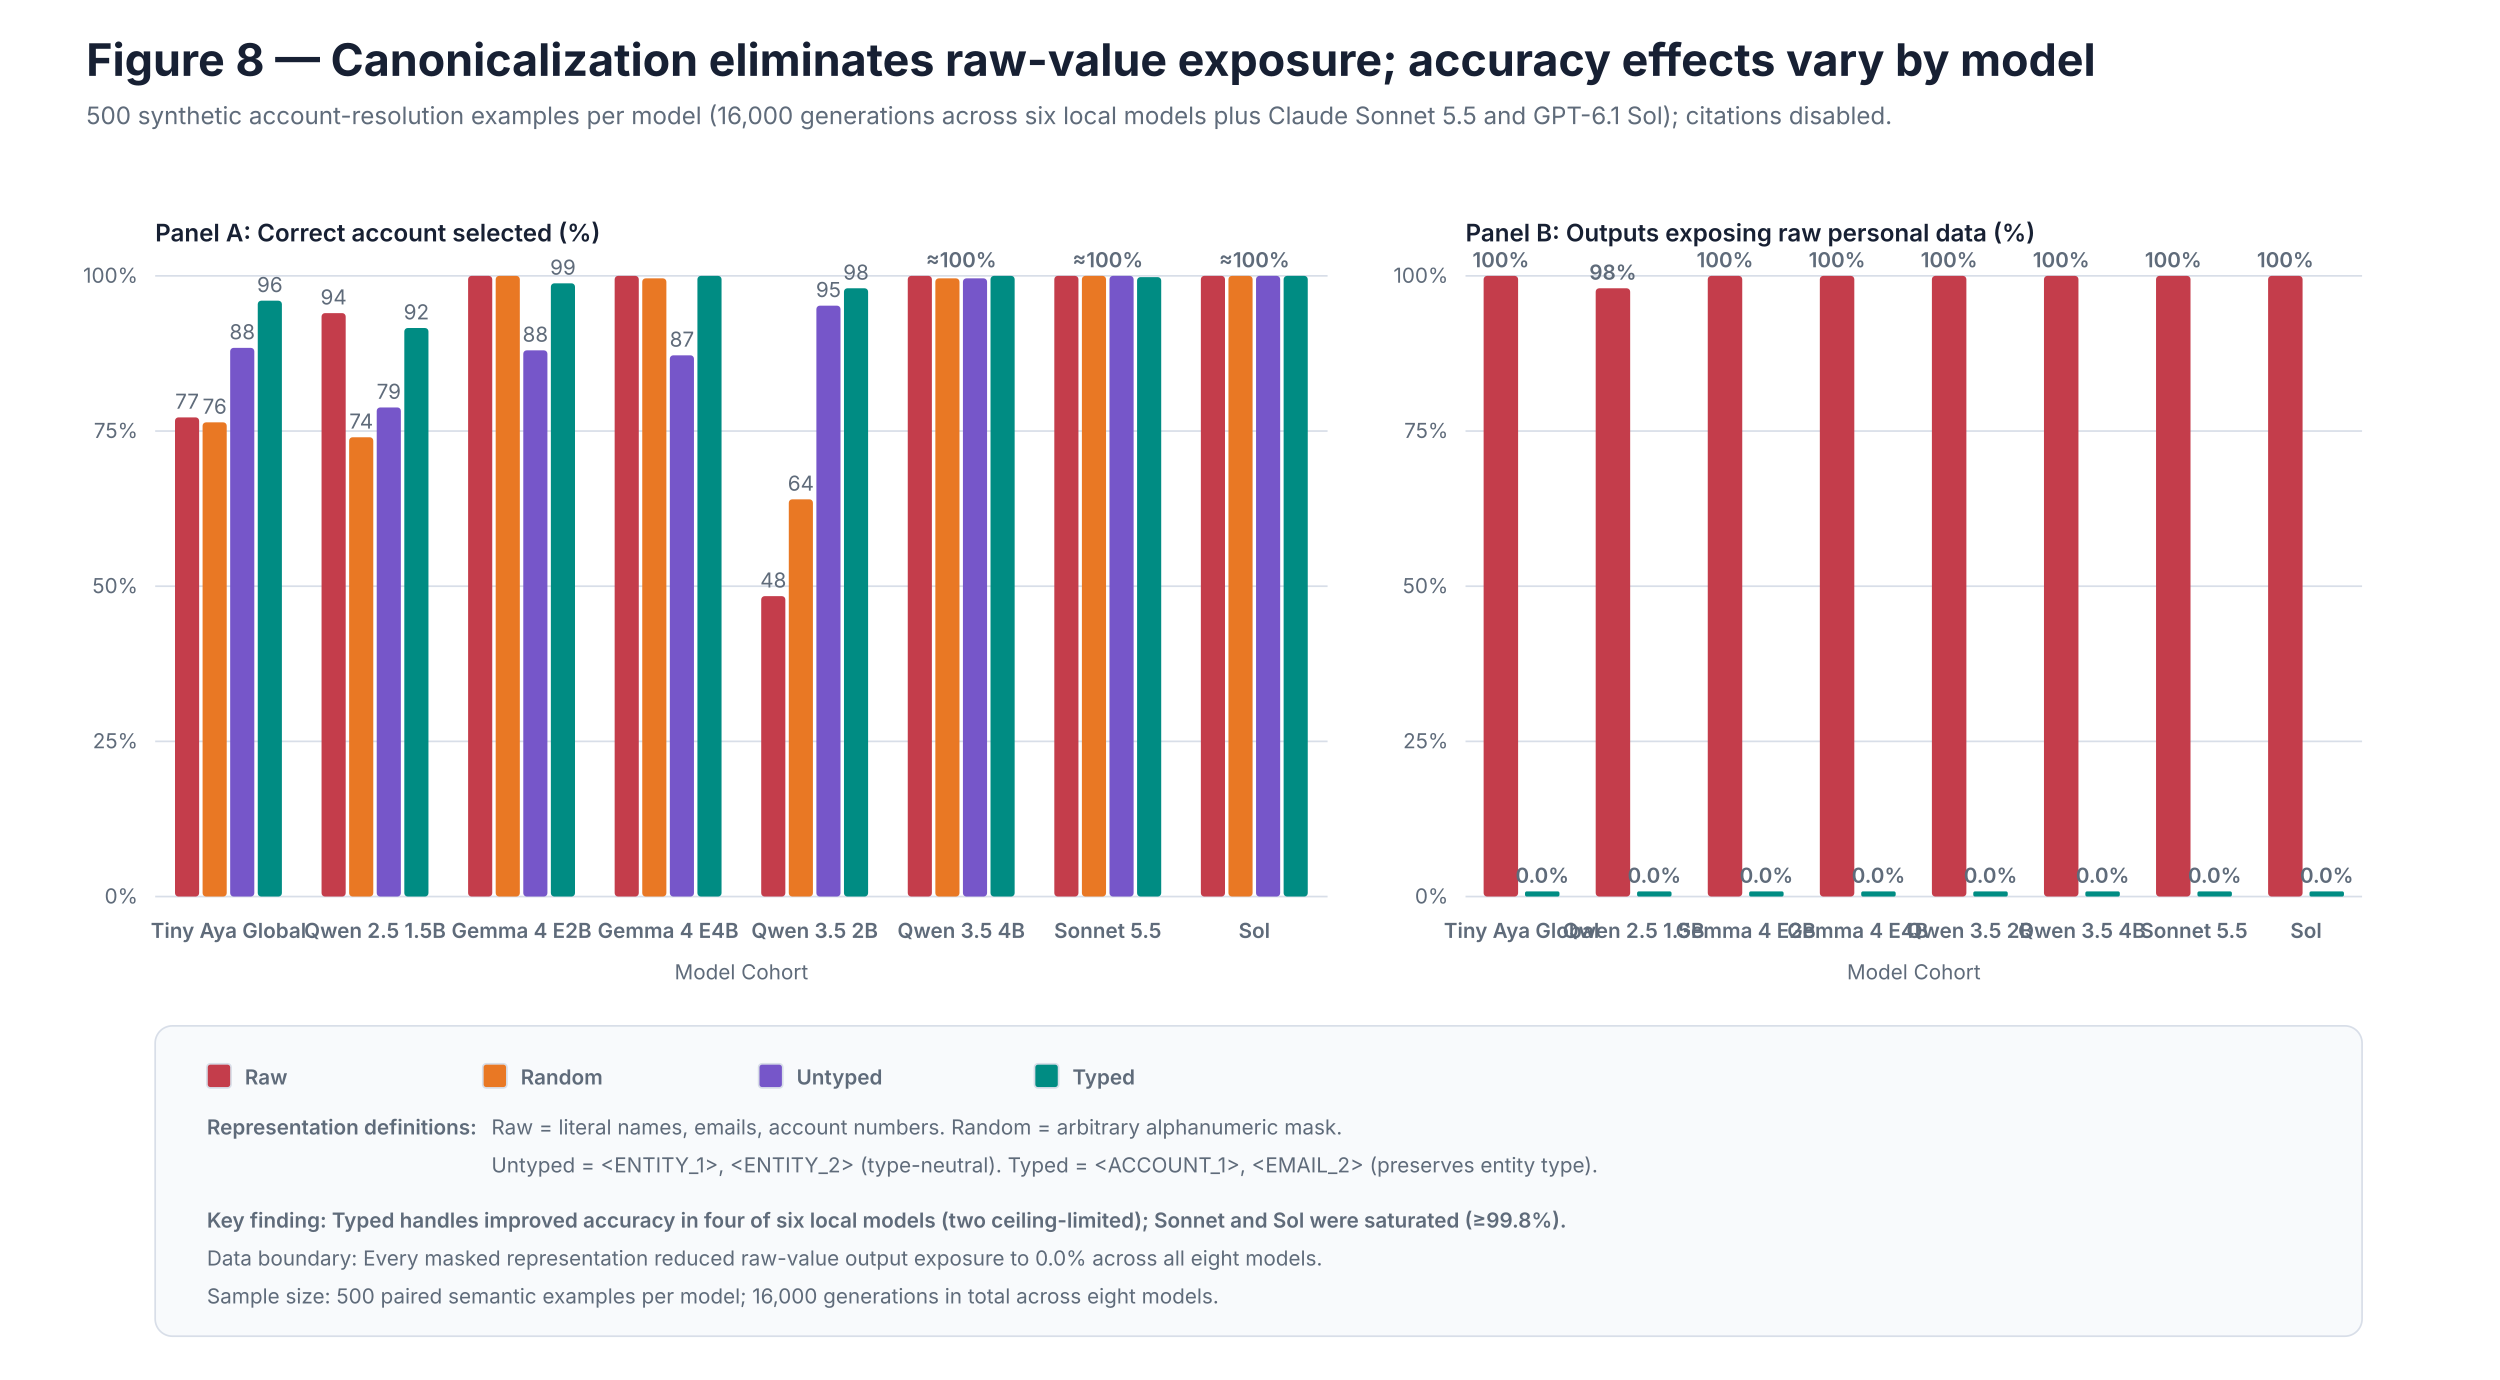
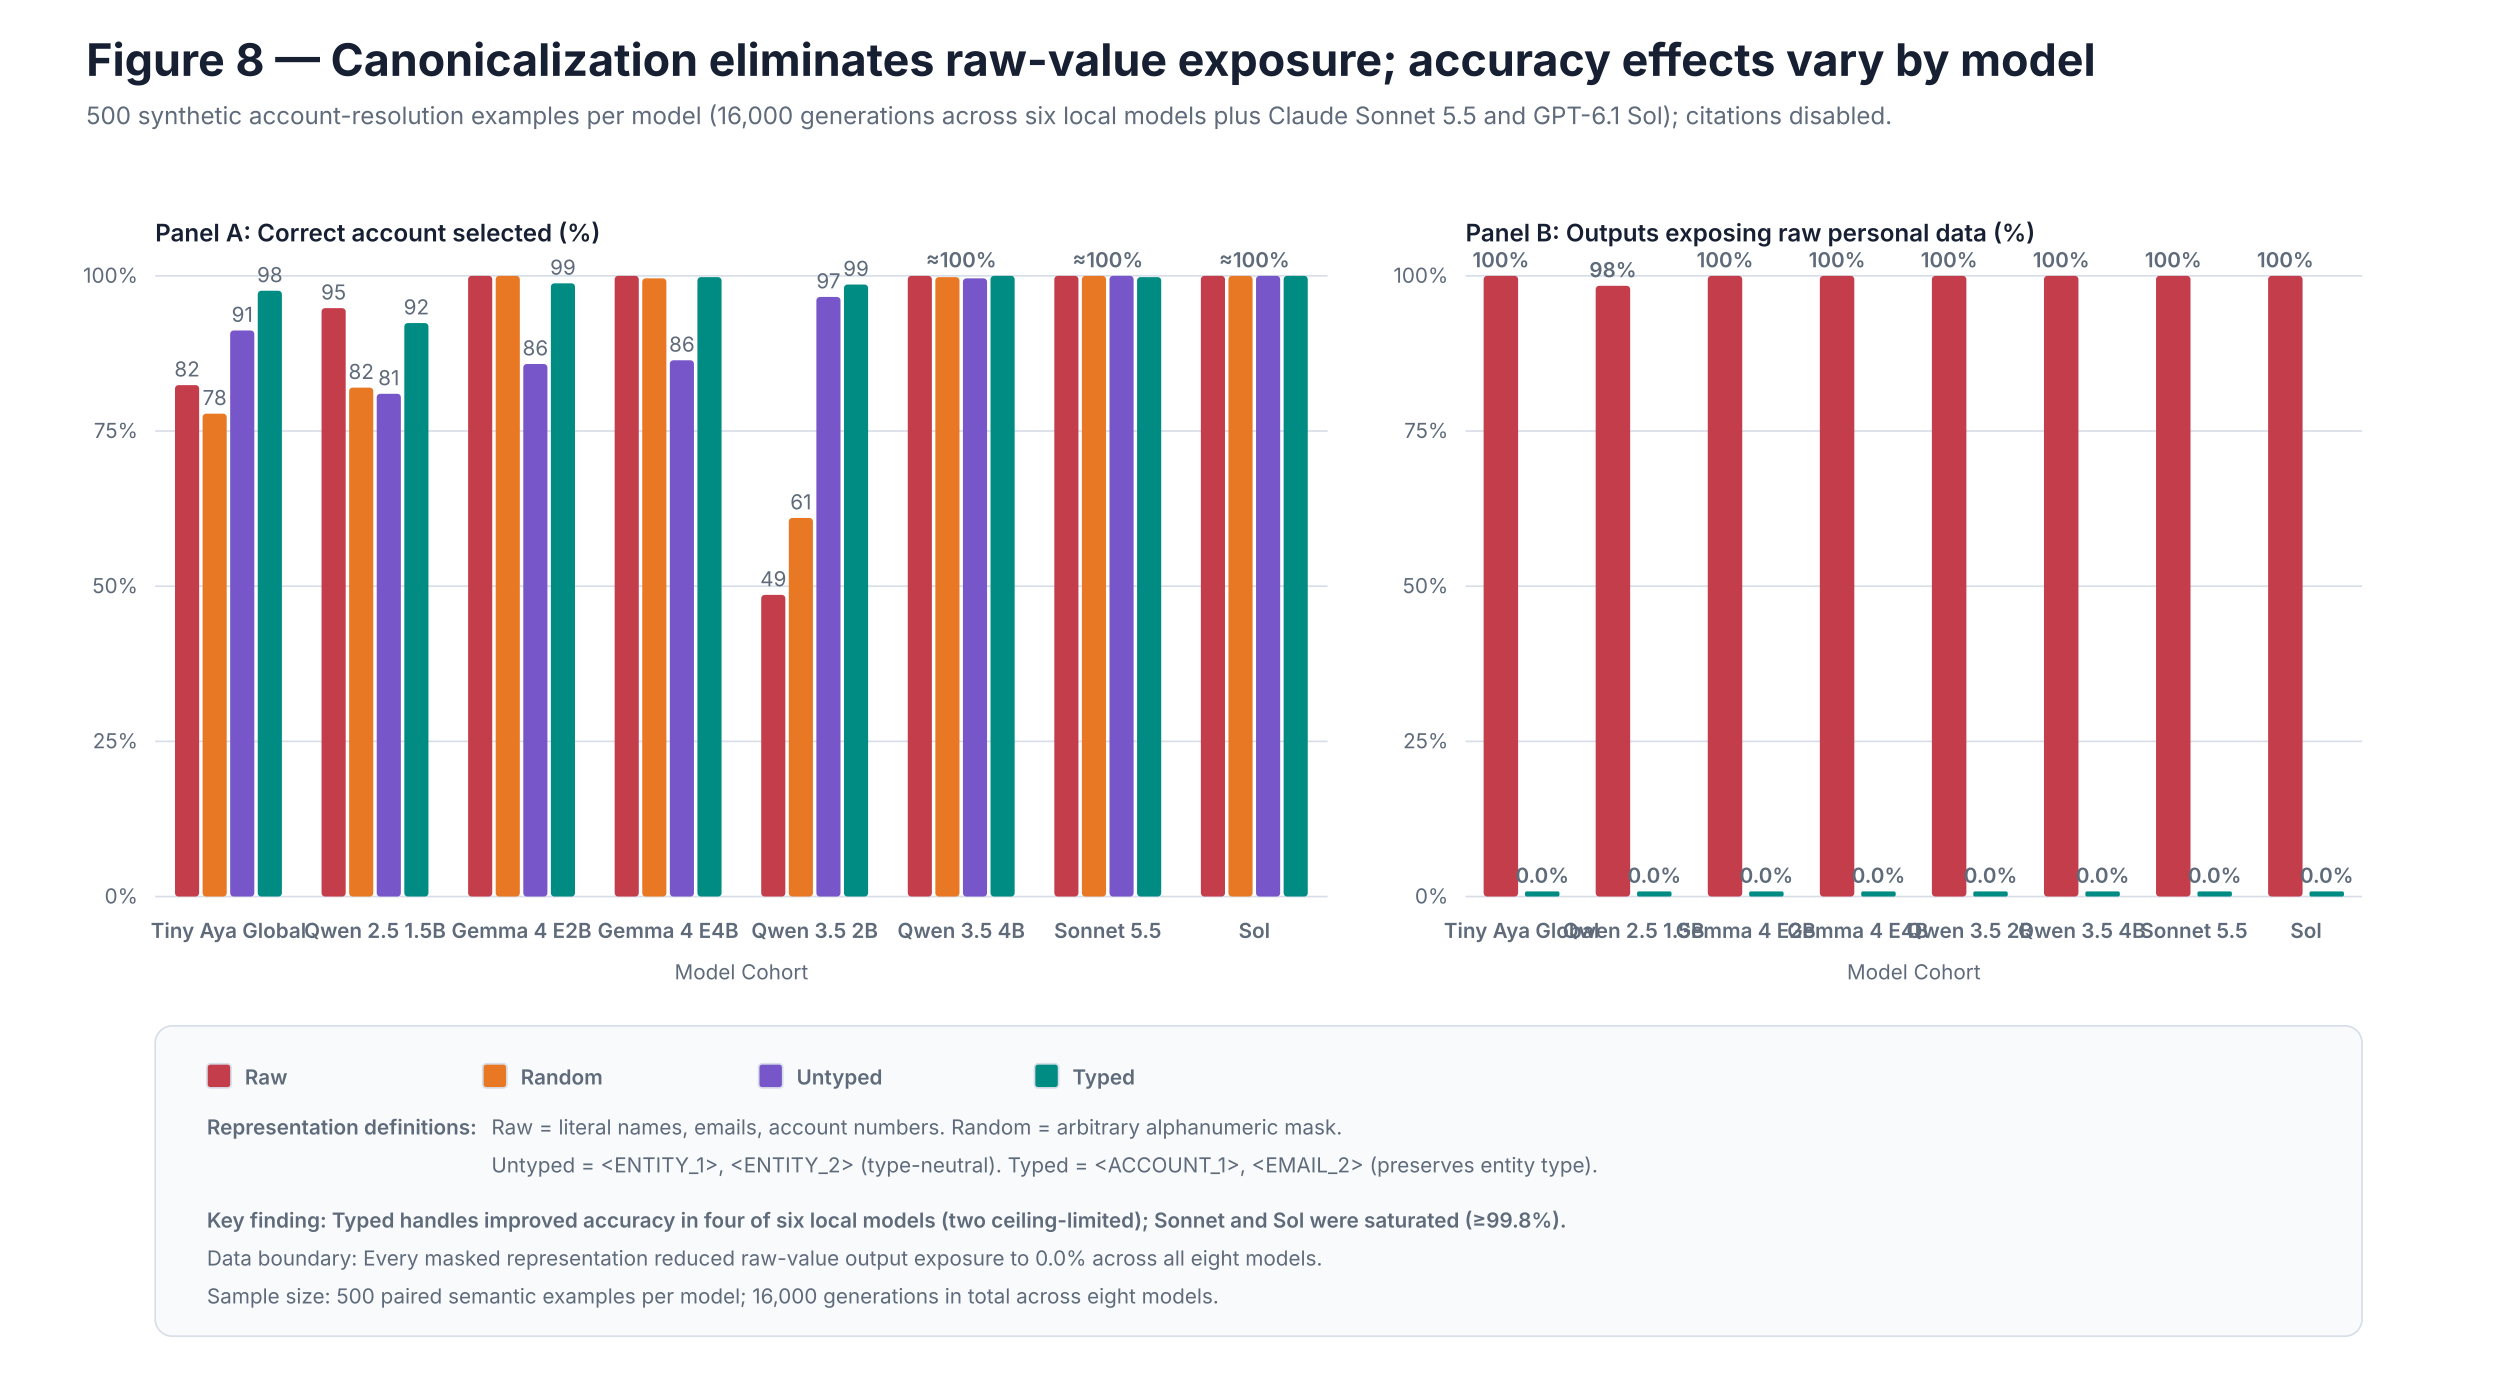
<svg xmlns="http://www.w3.org/2000/svg" viewBox="0 0 1450 800" role="img" aria-labelledby="title desc">
  <style>
text{font-family:Inter,ui-sans-serif,system-ui,-apple-system,BlinkMacSystemFont,'Segoe UI',sans-serif;fill:#172033}
.title{font-size:26px;font-weight:700}.subtitle{font-size:14px;fill:#5f6b7a}
.label{font-size:14px;font-weight:600}.body{font-size:13px}.small{font-size:12px;fill:#5f6b7a}
.mono{font-family:'SFMono-Regular',Consolas,'Liberation Mono',monospace;font-size:12.5px}
.axis{stroke:#aeb8c8;stroke-width:1}.grid{stroke:#e5e9f0;stroke-width:1}.zero{stroke:#172033;stroke-width:1.5}
</style>
  <text x="50" y="44" class="title" text-anchor="start">Figure 8 — Canonicalization eliminates raw-value exposure; accuracy effects vary by model</text>
  <text x="50" y="72" class="subtitle" text-anchor="start">500 synthetic account-resolution examples per model (16,000 generations across six local models plus Claude Sonnet 5.5 and GPT-6.1 Sol); citations disabled.</text>
  <text x="90" y="140" class="label" text-anchor="start" fill="#172033">Panel A: Correct account selected (%)</text>
  <line x1="90" y1="520.0" x2="770" y2="520.0" stroke="#d8dee8" stroke-width="1" />
  <text x="80" y="524.0" class="small" text-anchor="end">0%</text>
  <line x1="90" y1="430.0" x2="770" y2="430.0" stroke="#d8dee8" stroke-width="1" />
  <text x="80" y="434.0" class="small" text-anchor="end">25%</text>
  <line x1="90" y1="340.0" x2="770" y2="340.0" stroke="#d8dee8" stroke-width="1" />
  <text x="80" y="344.0" class="small" text-anchor="end">50%</text>
  <line x1="90" y1="250.0" x2="770" y2="250.0" stroke="#d8dee8" stroke-width="1" />
  <text x="80" y="254.0" class="small" text-anchor="end">75%</text>
  <line x1="90" y1="160.0" x2="770" y2="160.0" stroke="#d8dee8" stroke-width="1" />
  <text x="80" y="164.0" class="small" text-anchor="end">100%</text>
-   <rect x="101.5" y="242.08" width="14" height="277.92" fill="#c43d4b" rx="2" />
-   <text x="108.5" y="237.08" class="small" text-anchor="middle">77</text>
-   <rect x="117.5" y="244.96" width="14" height="275.04" fill="#e97824" rx="2" />
-   <text x="124.5" y="239.96" class="small" text-anchor="middle">76</text>
-   <rect x="133.5" y="201.76" width="14" height="318.24" fill="#7656c9" rx="2" />
-   <text x="140.5" y="196.76" class="small" text-anchor="middle">88</text>
-   <rect x="149.5" y="174.4" width="14" height="345.6" fill="#008c83" rx="2" />
-   <text x="156.5" y="169.4" class="small" text-anchor="middle">96</text>
+   <rect x="101.5" y="223.36" width="14" height="296.64" fill="#c43d4b" rx="2" />
+   <text x="108.5" y="218.36" class="small" text-anchor="middle">82</text>
+   <rect x="117.5" y="239.92" width="14" height="280.08" fill="#e97824" rx="2" />
+   <text x="124.5" y="234.92" class="small" text-anchor="middle">78</text>
+   <rect x="133.5" y="191.68" width="14" height="328.32" fill="#7656c9" rx="2" />
+   <text x="140.5" y="186.68" class="small" text-anchor="middle">91</text>
+   <rect x="149.5" y="168.64" width="14" height="351.36" fill="#008c83" rx="2" />
+   <text x="156.5" y="163.64" class="small" text-anchor="middle">98</text>
  <text x="132.5" y="544" class="small" text-anchor="middle" font-weight="600">Tiny Aya Global</text>
-   <rect x="186.5" y="181.6" width="14" height="338.4" fill="#c43d4b" rx="2" />
-   <text x="193.5" y="176.6" class="small" text-anchor="middle">94</text>
-   <rect x="202.5" y="253.6" width="14" height="266.4" fill="#e97824" rx="2" />
-   <text x="209.5" y="248.6" class="small" text-anchor="middle">74</text>
-   <rect x="218.5" y="236.32" width="14" height="283.68" fill="#7656c9" rx="2" />
-   <text x="225.5" y="231.32" class="small" text-anchor="middle">79</text>
-   <rect x="234.5" y="190.24" width="14" height="329.76" fill="#008c83" rx="2" />
-   <text x="241.5" y="185.24" class="small" text-anchor="middle">92</text>
+   <rect x="186.5" y="178.72" width="14" height="341.28" fill="#c43d4b" rx="2" />
+   <text x="193.5" y="173.72" class="small" text-anchor="middle">95</text>
+   <rect x="202.5" y="224.8" width="14" height="295.2" fill="#e97824" rx="2" />
+   <text x="209.5" y="219.8" class="small" text-anchor="middle">82</text>
+   <rect x="218.5" y="228.4" width="14" height="291.6" fill="#7656c9" rx="2" />
+   <text x="225.5" y="223.4" class="small" text-anchor="middle">81</text>
+   <rect x="234.5" y="187.36" width="14" height="332.64" fill="#008c83" rx="2" />
+   <text x="241.5" y="182.36" class="small" text-anchor="middle">92</text>
  <text x="217.5" y="544" class="small" text-anchor="middle" font-weight="600">Qwen 2.5 1.5B</text>
  <rect x="271.5" y="160.0" width="14" height="360.0" fill="#c43d4b" rx="2" />
  <rect x="287.5" y="160.0" width="14" height="360.0" fill="#e97824" rx="2" />
-   <rect x="303.5" y="203.2" width="14" height="316.8" fill="#7656c9" rx="2" />
-   <text x="310.5" y="198.2" class="small" text-anchor="middle">88</text>
+   <rect x="303.5" y="211.12" width="14" height="308.88" fill="#7656c9" rx="2" />
+   <text x="310.5" y="206.12" class="small" text-anchor="middle">86</text>
  <rect x="319.5" y="164.32" width="14" height="355.68" fill="#008c83" rx="2" />
  <text x="326.5" y="159.32" class="small" text-anchor="middle">99</text>
  <text x="302.5" y="544" class="small" text-anchor="middle" font-weight="600">Gemma 4 E2B</text>
  <rect x="356.5" y="160.0" width="14" height="360.0" fill="#c43d4b" rx="2" />
  <rect x="372.5" y="161.44" width="14" height="358.56" fill="#e97824" rx="2" />
-   <rect x="388.5" y="206.08" width="14" height="313.92" fill="#7656c9" rx="2" />
-   <text x="395.5" y="201.08" class="small" text-anchor="middle">87</text>
-   <rect x="404.5" y="160.0" width="14" height="360.0" fill="#008c83" rx="2" />
+   <rect x="388.5" y="208.96" width="14" height="311.04" fill="#7656c9" rx="2" />
+   <text x="395.5" y="203.96" class="small" text-anchor="middle">86</text>
+   <rect x="404.5" y="160.72" width="14" height="359.28" fill="#008c83" rx="2" />
  <text x="387.5" y="544" class="small" text-anchor="middle" font-weight="600">Gemma 4 E4B</text>
-   <rect x="441.5" y="345.76" width="14" height="174.24" fill="#c43d4b" rx="2" />
-   <text x="448.5" y="340.76" class="small" text-anchor="middle">48</text>
-   <rect x="457.5" y="289.6" width="14" height="230.4" fill="#e97824" rx="2" />
-   <text x="464.5" y="284.6" class="small" text-anchor="middle">64</text>
-   <rect x="473.5" y="177.28" width="14" height="342.72" fill="#7656c9" rx="2" />
-   <text x="480.5" y="172.28" class="small" text-anchor="middle">95</text>
-   <rect x="489.5" y="167.2" width="14" height="352.8" fill="#008c83" rx="2" />
-   <text x="496.5" y="162.2" class="small" text-anchor="middle">98</text>
+   <rect x="441.5" y="345.04" width="14" height="174.96" fill="#c43d4b" rx="2" />
+   <text x="448.5" y="340.04" class="small" text-anchor="middle">49</text>
+   <rect x="457.5" y="300.4" width="14" height="219.6" fill="#e97824" rx="2" />
+   <text x="464.5" y="295.4" class="small" text-anchor="middle">61</text>
+   <rect x="473.5" y="172.24" width="14" height="347.76" fill="#7656c9" rx="2" />
+   <text x="480.5" y="167.24" class="small" text-anchor="middle">97</text>
+   <rect x="489.5" y="165.04" width="14" height="354.96" fill="#008c83" rx="2" />
+   <text x="496.5" y="160.04" class="small" text-anchor="middle">99</text>
  <text x="472.5" y="544" class="small" text-anchor="middle" font-weight="600">Qwen 3.5 2B</text>
  <rect x="526.5" y="160.0" width="14" height="360.0" fill="#c43d4b" rx="2" />
-   <rect x="542.5" y="161.44" width="14" height="358.56" fill="#e97824" rx="2" />
+   <rect x="542.5" y="160.72" width="14" height="359.28" fill="#e97824" rx="2" />
  <rect x="558.5" y="161.44" width="14" height="358.56" fill="#7656c9" rx="2" />
  <rect x="574.5" y="160.0" width="14" height="360.0" fill="#008c83" rx="2" />
  <text x="557.5" y="155" class="small" text-anchor="middle" font-weight="600">≈100%</text>
  <text x="557.5" y="544" class="small" text-anchor="middle" font-weight="600">Qwen 3.5 4B</text>
  <rect x="611.5" y="160.0" width="14" height="360.0" fill="#c43d4b" rx="2" />
  <rect x="627.5" y="160.0" width="14" height="360.0" fill="#e97824" rx="2" />
  <rect x="643.5" y="160.0" width="14" height="360.0" fill="#7656c9" rx="2" />
  <rect x="659.5" y="160.72" width="14" height="359.28" fill="#008c83" rx="2" />
  <text x="642.5" y="155" class="small" text-anchor="middle" font-weight="600">≈100%</text>
  <text x="642.5" y="544" class="small" text-anchor="middle" font-weight="600">Sonnet 5.5</text>
  <rect x="696.5" y="160.0" width="14" height="360.0" fill="#c43d4b" rx="2" />
  <rect x="712.5" y="160.0" width="14" height="360.0" fill="#e97824" rx="2" />
  <rect x="728.5" y="160.0" width="14" height="360.0" fill="#7656c9" rx="2" />
  <rect x="744.5" y="160.0" width="14" height="360.0" fill="#008c83" rx="2" />
  <text x="727.5" y="155" class="small" text-anchor="middle" font-weight="600">≈100%</text>
  <text x="727.5" y="544" class="small" text-anchor="middle" font-weight="600">Sol</text>
  <text x="430.0" y="568" class="small" text-anchor="middle">Model Cohort</text>
  <text x="850" y="140" class="label" text-anchor="start" fill="#c43d4b">Panel B: Outputs exposing raw personal data (%)</text>
  <line x1="850" y1="520.0" x2="1370" y2="520.0" stroke="#d8dee8" stroke-width="1" />
  <text x="840" y="524.0" class="small" text-anchor="end">0%</text>
  <line x1="850" y1="430.0" x2="1370" y2="430.0" stroke="#d8dee8" stroke-width="1" />
  <text x="840" y="434.0" class="small" text-anchor="end">25%</text>
  <line x1="850" y1="340.0" x2="1370" y2="340.0" stroke="#d8dee8" stroke-width="1" />
  <text x="840" y="344.0" class="small" text-anchor="end">50%</text>
  <line x1="850" y1="250.0" x2="1370" y2="250.0" stroke="#d8dee8" stroke-width="1" />
  <text x="840" y="254.0" class="small" text-anchor="end">75%</text>
  <line x1="850" y1="160.0" x2="1370" y2="160.0" stroke="#d8dee8" stroke-width="1" />
  <text x="840" y="164.0" class="small" text-anchor="end">100%</text>
  <rect x="860.5" y="160.0" width="20" height="360.0" fill="#c43d4b" rx="2" />
  <text x="870.5" y="155.0" class="small" text-anchor="middle" fill="#c43d4b" font-weight="600">100%</text>
  <rect x="884.5" y="517" width="20" height="3" fill="#008c83" rx="1" />
  <text x="894.5" y="512" class="small" text-anchor="middle" fill="#008c83" font-weight="600">0.0%</text>
  <text x="882.5" y="544" class="small" text-anchor="middle" font-weight="600">Tiny Aya Global</text>
-   <rect x="925.5" y="167.2" width="20" height="352.8" fill="#c43d4b" rx="2" />
-   <text x="935.5" y="162.2" class="small" text-anchor="middle" fill="#c43d4b" font-weight="600">98%</text>
+   <rect x="925.5" y="165.76" width="20" height="354.24" fill="#c43d4b" rx="2" />
+   <text x="935.5" y="160.76" class="small" text-anchor="middle" fill="#c43d4b" font-weight="600">98%</text>
  <rect x="949.5" y="517" width="20" height="3" fill="#008c83" rx="1" />
  <text x="959.5" y="512" class="small" text-anchor="middle" fill="#008c83" font-weight="600">0.0%</text>
  <text x="947.5" y="544" class="small" text-anchor="middle" font-weight="600">Qwen 2.5 1.5B</text>
  <rect x="990.5" y="160.0" width="20" height="360.0" fill="#c43d4b" rx="2" />
  <text x="1000.5" y="155.0" class="small" text-anchor="middle" fill="#c43d4b" font-weight="600">100%</text>
  <rect x="1014.5" y="517" width="20" height="3" fill="#008c83" rx="1" />
  <text x="1024.5" y="512" class="small" text-anchor="middle" fill="#008c83" font-weight="600">0.0%</text>
  <text x="1012.5" y="544" class="small" text-anchor="middle" font-weight="600">Gemma 4 E2B</text>
  <rect x="1055.5" y="160.0" width="20" height="360.0" fill="#c43d4b" rx="2" />
  <text x="1065.5" y="155.0" class="small" text-anchor="middle" fill="#c43d4b" font-weight="600">100%</text>
  <rect x="1079.5" y="517" width="20" height="3" fill="#008c83" rx="1" />
  <text x="1089.5" y="512" class="small" text-anchor="middle" fill="#008c83" font-weight="600">0.0%</text>
  <text x="1077.5" y="544" class="small" text-anchor="middle" font-weight="600">Gemma 4 E4B</text>
  <rect x="1120.5" y="160.0" width="20" height="360.0" fill="#c43d4b" rx="2" />
  <text x="1130.5" y="155.0" class="small" text-anchor="middle" fill="#c43d4b" font-weight="600">100%</text>
  <rect x="1144.5" y="517" width="20" height="3" fill="#008c83" rx="1" />
  <text x="1154.5" y="512" class="small" text-anchor="middle" fill="#008c83" font-weight="600">0.0%</text>
  <text x="1142.5" y="544" class="small" text-anchor="middle" font-weight="600">Qwen 3.5 2B</text>
  <rect x="1185.5" y="160.0" width="20" height="360.0" fill="#c43d4b" rx="2" />
  <text x="1195.5" y="155.0" class="small" text-anchor="middle" fill="#c43d4b" font-weight="600">100%</text>
  <rect x="1209.5" y="517" width="20" height="3" fill="#008c83" rx="1" />
  <text x="1219.5" y="512" class="small" text-anchor="middle" fill="#008c83" font-weight="600">0.0%</text>
  <text x="1207.5" y="544" class="small" text-anchor="middle" font-weight="600">Qwen 3.5 4B</text>
  <rect x="1250.5" y="160.0" width="20" height="360.0" fill="#c43d4b" rx="2" />
  <text x="1260.5" y="155.0" class="small" text-anchor="middle" fill="#c43d4b" font-weight="600">100%</text>
  <rect x="1274.5" y="517" width="20" height="3" fill="#008c83" rx="1" />
  <text x="1284.5" y="512" class="small" text-anchor="middle" fill="#008c83" font-weight="600">0.0%</text>
  <text x="1272.5" y="544" class="small" text-anchor="middle" font-weight="600">Sonnet 5.5</text>
  <rect x="1315.5" y="160.0" width="20" height="360.0" fill="#c43d4b" rx="2" />
  <text x="1325.5" y="155.0" class="small" text-anchor="middle" fill="#c43d4b" font-weight="600">100%</text>
  <rect x="1339.5" y="517" width="20" height="3" fill="#008c83" rx="1" />
  <text x="1349.5" y="512" class="small" text-anchor="middle" fill="#008c83" font-weight="600">0.0%</text>
  <text x="1337.5" y="544" class="small" text-anchor="middle" font-weight="600">Sol</text>
  <text x="1110.0" y="568" class="small" text-anchor="middle">Model Cohort</text>
  <rect x="90" y="595" width="1280" height="180" rx="10" fill="#f8fafc" stroke="#d8dee8" stroke-width="1" />
  <rect x="120" y="617" width="14" height="14" rx="2" fill="#c43d4b" stroke="#d8dee8" stroke-width="1" />
  <text x="142" y="629" class="small" text-anchor="start" font-weight="600">Raw</text>
  <rect x="280" y="617" width="14" height="14" rx="2" fill="#e97824" stroke="#d8dee8" stroke-width="1" />
  <text x="302" y="629" class="small" text-anchor="start" font-weight="600">Random</text>
  <rect x="440" y="617" width="14" height="14" rx="2" fill="#7656c9" stroke="#d8dee8" stroke-width="1" />
  <text x="462" y="629" class="small" text-anchor="start" font-weight="600">Untyped</text>
  <rect x="600" y="617" width="14" height="14" rx="2" fill="#008c83" stroke="#d8dee8" stroke-width="1" />
  <text x="622" y="629" class="small" text-anchor="start" font-weight="600">Typed</text>
  <text x="120" y="658" class="small" text-anchor="start" font-weight="600">Representation definitions:</text>
  <text x="285" y="658" class="small" text-anchor="start">Raw = literal names, emails, account numbers.  Random = arbitrary alphanumeric mask.</text>
  <text x="285" y="680" class="small" text-anchor="start">Untyped = &lt;ENTITY_1&gt;, &lt;ENTITY_2&gt; (type-neutral).  Typed = &lt;ACCOUNT_1&gt;, &lt;EMAIL_2&gt; (preserves entity type).</text>
  <text x="120" y="712" class="small" text-anchor="start" fill="#172033" font-weight="600">Key finding: Typed handles improved accuracy in four of six local models (two ceiling-limited); Sonnet and Sol were saturated (≥99.8%).</text>
  <text x="120" y="734" class="small" text-anchor="start" fill="#5f6b7a">Data boundary: Every masked representation reduced raw-value output exposure to 0.0% across all eight models.</text>
  <text x="120" y="756" class="small" text-anchor="start" fill="#5f6b7a">Sample size: 500 paired semantic examples per model; 16,000 generations in total across eight models.</text>
</svg>
